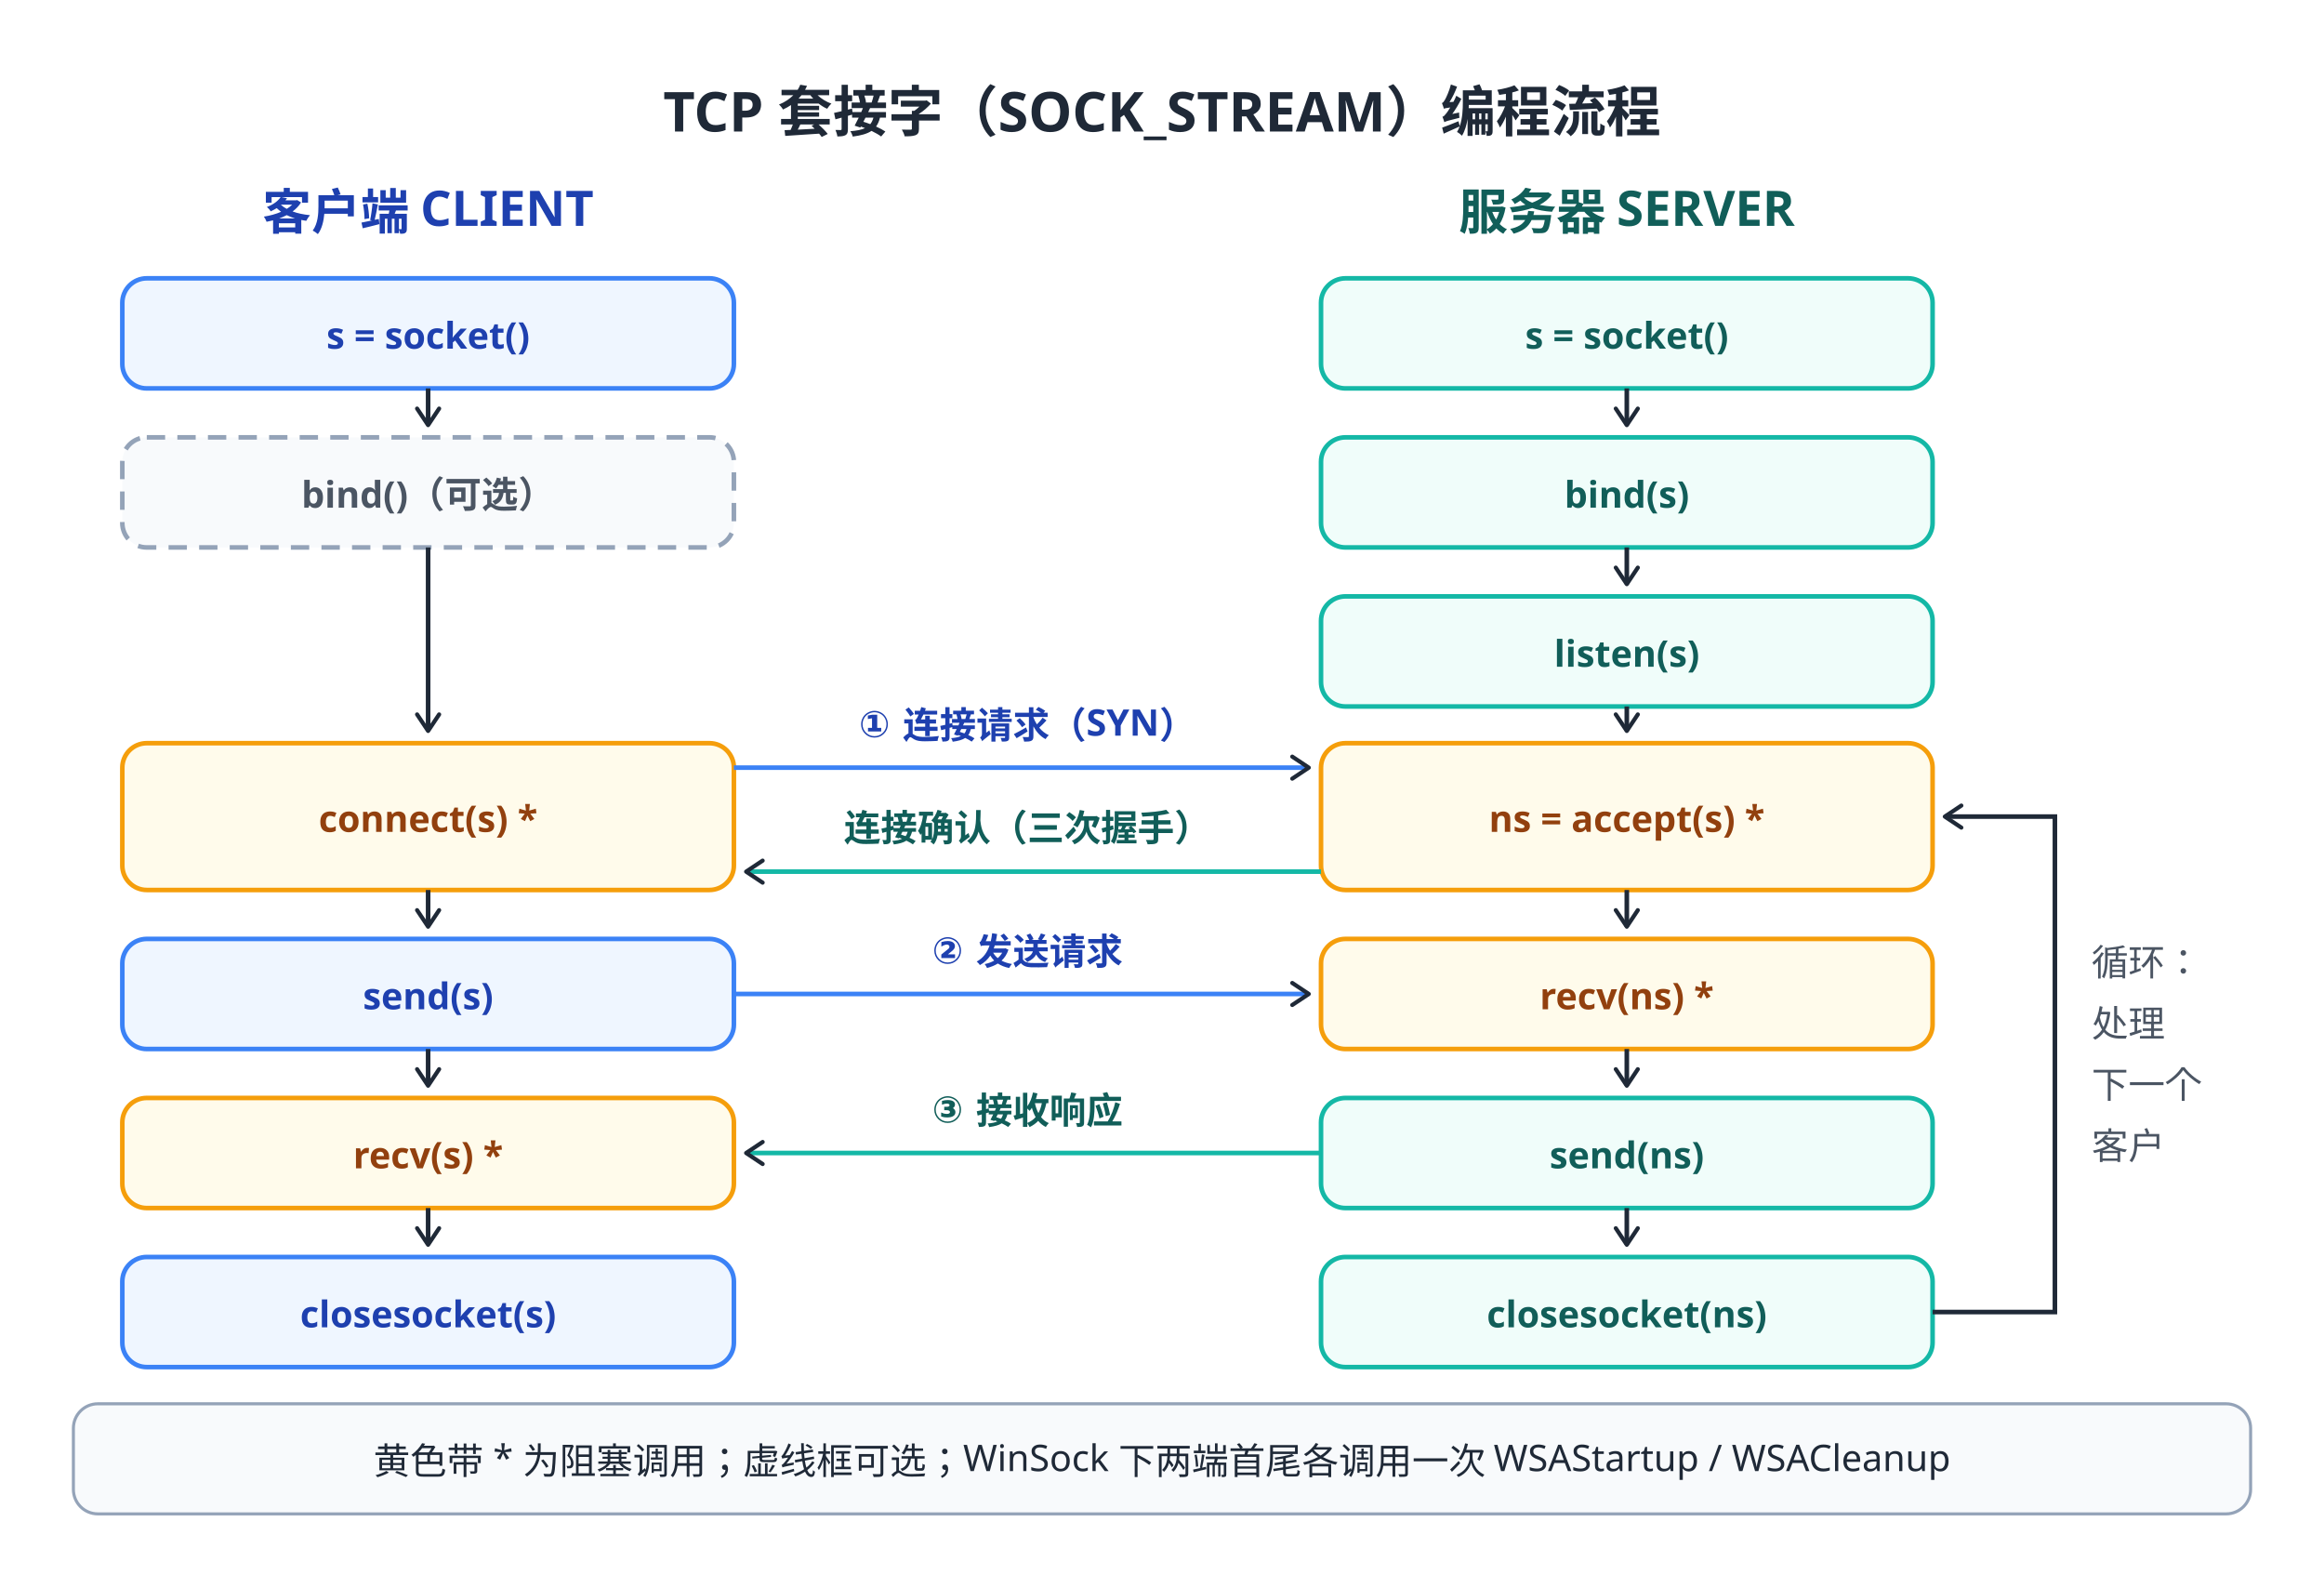
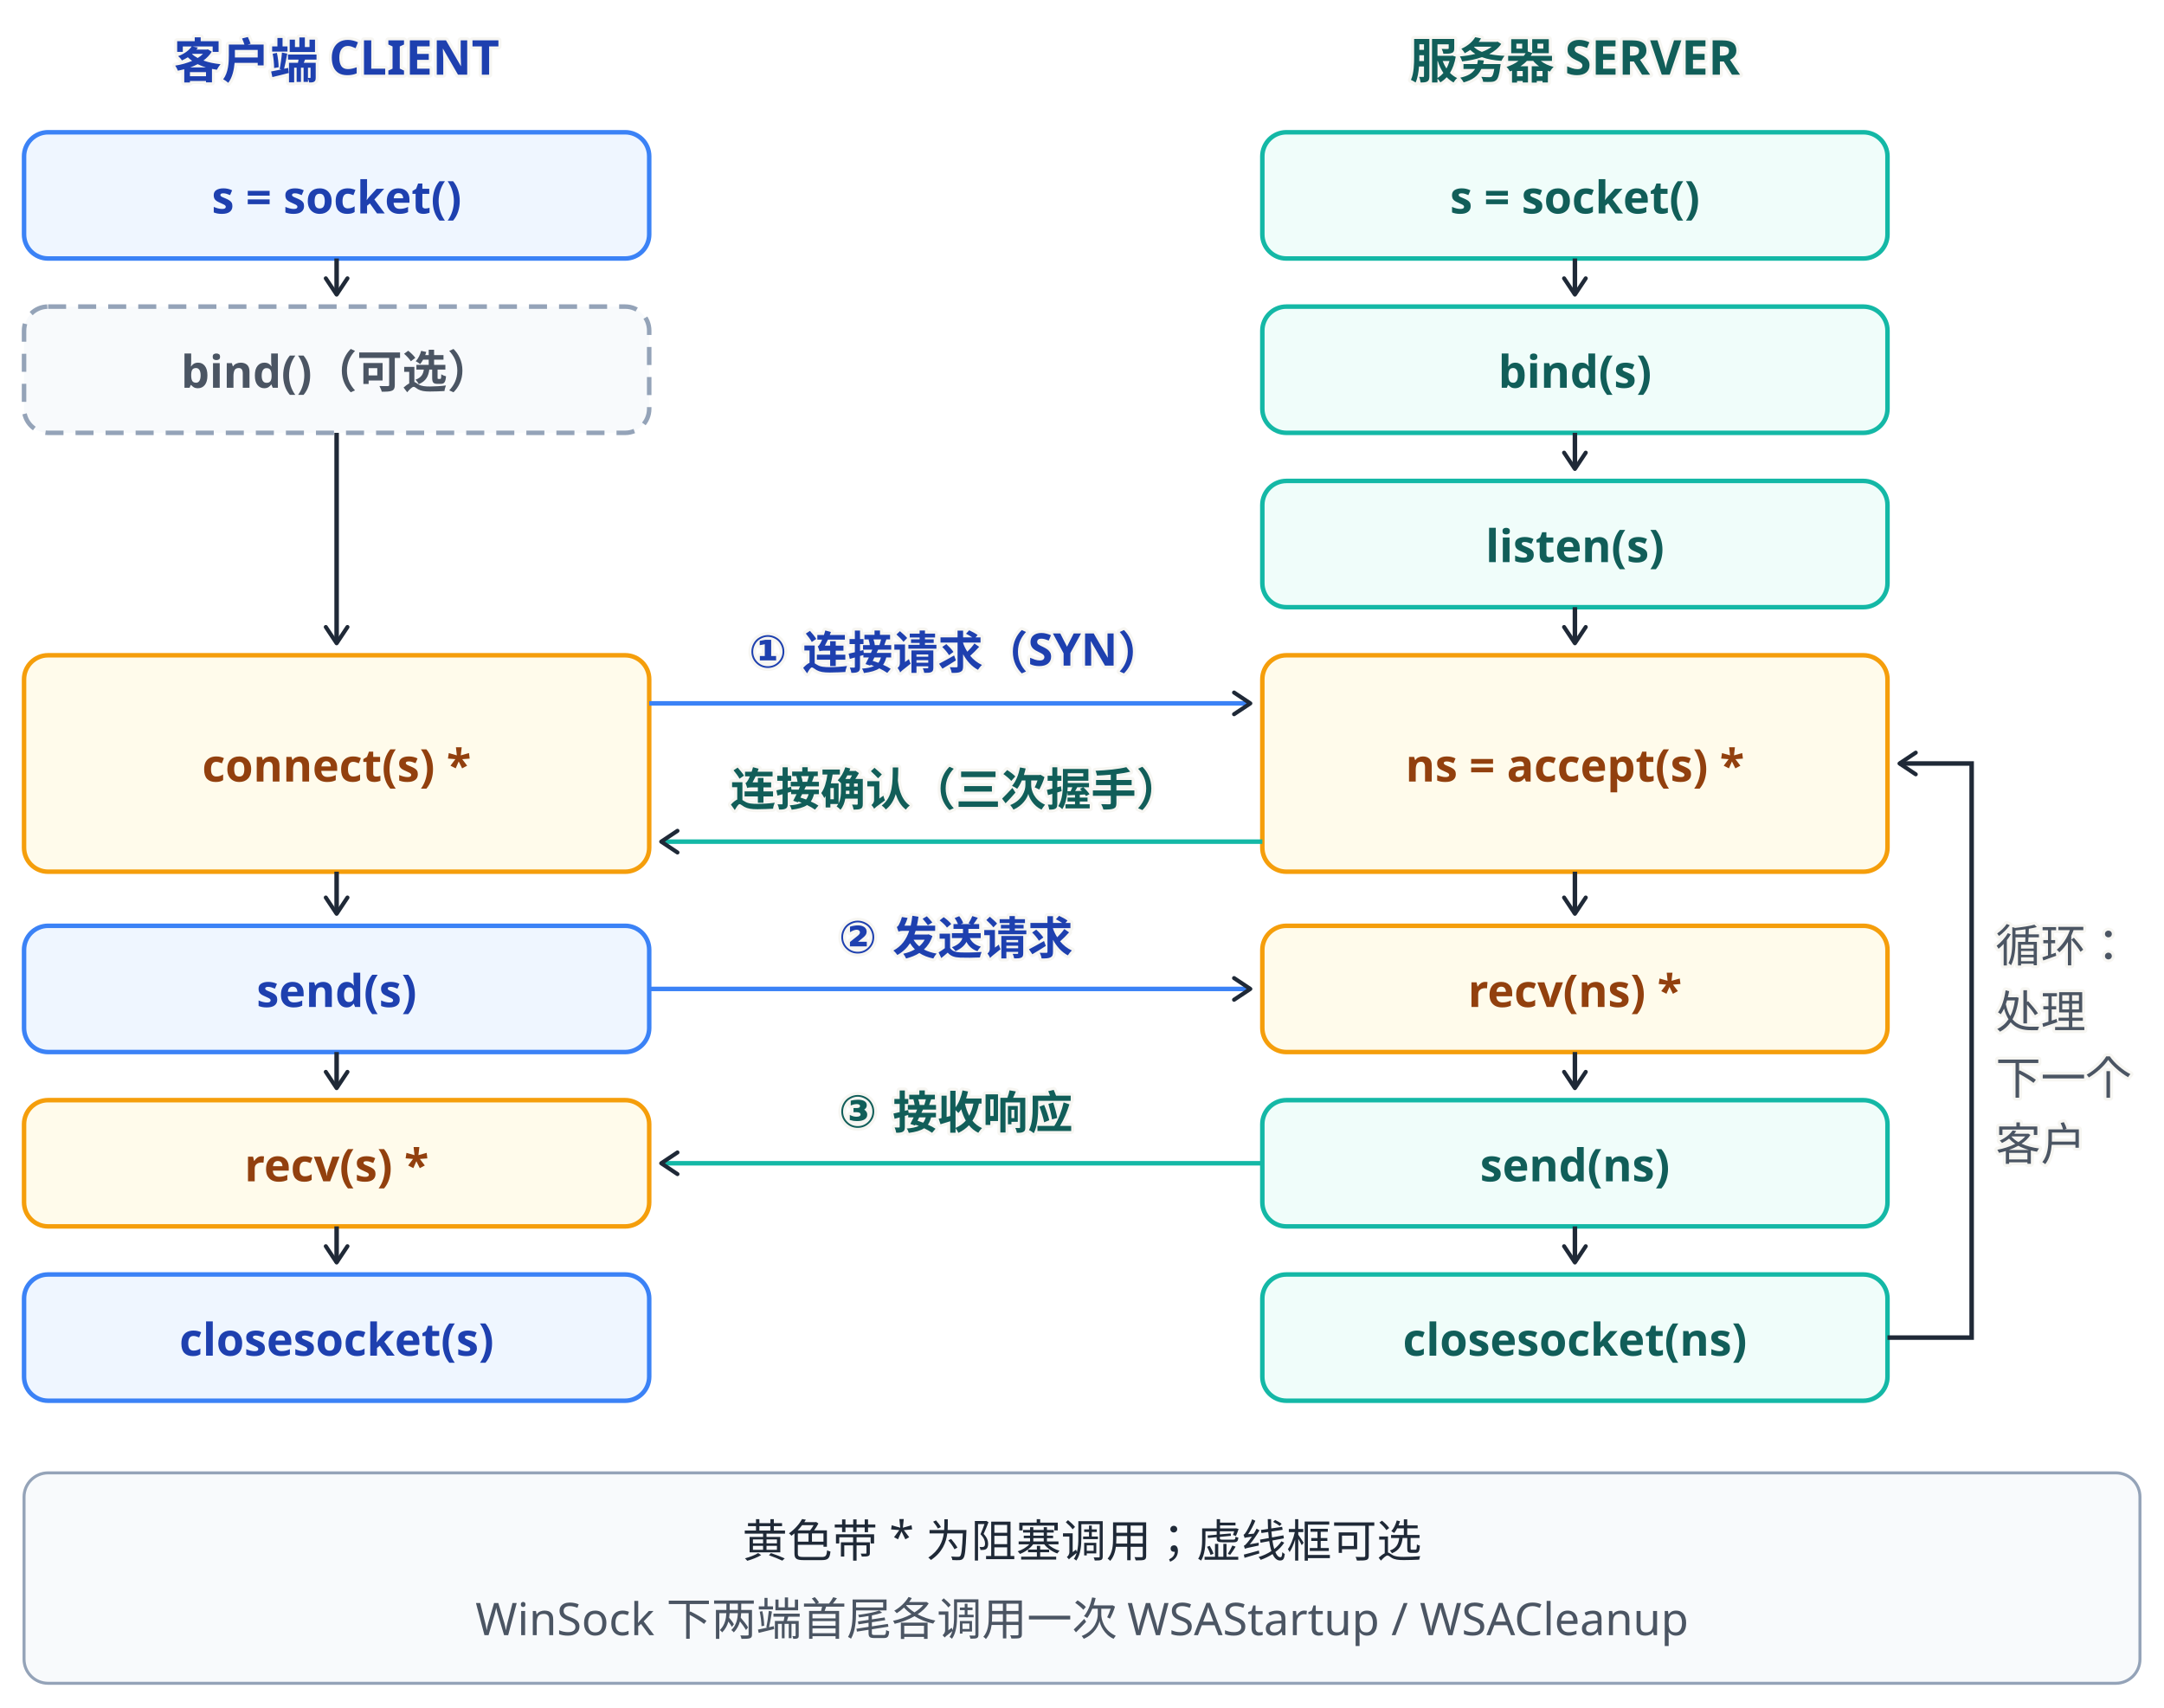
- <svg xmlns="http://www.w3.org/2000/svg" viewBox="0 1 760 519" width="760" height="519" role="img">
+ <svg xmlns="http://www.w3.org/2000/svg" viewBox="0 0 720 568" width="720" height="568" role="img">
  <defs>
    <marker id="socket-tcp-arrow" viewBox="0 0 10 10" refX="8" refY="5" markerWidth="6" markerHeight="6" orient="auto">
      <path d="M2 1L8 5L2 9" fill="none" stroke="#1f2937" stroke-width="1.5" stroke-linecap="round" stroke-linejoin="round" />
    </marker>
  </defs>
  <g font-family="'PingFang SC','Noto Sans SC','Microsoft YaHei',system-ui,sans-serif">
-     <text x="380" y="44" text-anchor="middle" font-size="18" font-weight="600" fill="#1f2937">TCP 套接字（SOCK_STREAM）编程流程</text>
-     <text x="140" y="76" text-anchor="middle" font-size="16" font-weight="600" fill="#1e40af">客户端 CLIENT</text>
-     <text x="532" y="76" text-anchor="middle" font-size="16" font-weight="600" fill="#115e59">服务器 SERVER</text>
+     <text x="112" y="26" text-anchor="middle" font-size="16" font-weight="600" fill="#1e40af" paint-order="stroke" stroke="#f7f6f2" stroke-width="2" stroke-linejoin="round">客户端 CLIENT</text>
+     <text x="524" y="26" text-anchor="middle" font-size="16" font-weight="600" fill="#115e59" paint-order="stroke" stroke="#f7f6f2" stroke-width="2" stroke-linejoin="round">服务器 SERVER</text>
    <g stroke-width="1.5">
-       <rect x="40" y="92" width="200" height="36" rx="8" fill="#eff6ff" stroke="#3b82f6" />
-       <rect x="40" y="144" width="200" height="36" rx="8" fill="#f8fafc" stroke="#94a3b8" stroke-dasharray="6 4" />
-       <rect x="40" y="244" width="200" height="48" rx="8" fill="#fffbeb" stroke="#f59e0b" />
-       <rect x="40" y="308" width="200" height="36" rx="8" fill="#eff6ff" stroke="#3b82f6" />
-       <rect x="40" y="360" width="200" height="36" rx="8" fill="#fffbeb" stroke="#f59e0b" />
-       <rect x="40" y="412" width="200" height="36" rx="8" fill="#eff6ff" stroke="#3b82f6" />
+       <rect x="8" y="44" width="208" height="42" rx="8" fill="#eff6ff" stroke="#3b82f6" />
+       <rect x="8" y="102" width="208" height="42" rx="8" fill="#f8fafc" stroke="#94a3b8" stroke-dasharray="6 4" />
+       <rect x="8" y="218" width="208" height="72" rx="8" fill="#fffbeb" stroke="#f59e0b" />
+       <rect x="8" y="308" width="208" height="42" rx="8" fill="#eff6ff" stroke="#3b82f6" />
+       <rect x="8" y="366" width="208" height="42" rx="8" fill="#fffbeb" stroke="#f59e0b" />
+       <rect x="8" y="424" width="208" height="42" rx="8" fill="#eff6ff" stroke="#3b82f6" />
    </g>
-     <g text-anchor="middle" font-size="12" font-weight="600">
-       <text x="140" y="115" fill="#1e40af">s = socket()</text>
-       <text x="140" y="167" fill="#4b5563">bind()（可选）</text>
-       <text x="140" y="273" fill="#92400e">connect(s) *</text>
-       <text x="140" y="331" fill="#1e40af">send(s)</text>
-       <text x="140" y="383" fill="#92400e">recv(s) *</text>
-       <text x="140" y="435" fill="#1e40af">closesocket(s)</text>
+     <g text-anchor="middle" font-size="15" font-weight="600">
+       <text x="112" y="71" fill="#1e40af">s = socket()</text>
+       <text x="112" y="129" fill="#4b5563">bind()（可选）</text>
+       <text x="112" y="260" fill="#92400e">connect(s) *</text>
+       <text x="112" y="335" fill="#1e40af">send(s)</text>
+       <text x="112" y="393" fill="#92400e">recv(s) *</text>
+       <text x="112" y="451" fill="#1e40af">closesocket(s)</text>
    </g>
    <g stroke-width="1.5">
-       <rect x="432" y="92" width="200" height="36" rx="8" fill="#f0fdfa" stroke="#14b8a6" />
-       <rect x="432" y="144" width="200" height="36" rx="8" fill="#f0fdfa" stroke="#14b8a6" />
-       <rect x="432" y="196" width="200" height="36" rx="8" fill="#f0fdfa" stroke="#14b8a6" />
-       <rect x="432" y="244" width="200" height="48" rx="8" fill="#fffbeb" stroke="#f59e0b" />
-       <rect x="432" y="308" width="200" height="36" rx="8" fill="#fffbeb" stroke="#f59e0b" />
-       <rect x="432" y="360" width="200" height="36" rx="8" fill="#f0fdfa" stroke="#14b8a6" />
-       <rect x="432" y="412" width="200" height="36" rx="8" fill="#f0fdfa" stroke="#14b8a6" />
+       <rect x="420" y="44" width="208" height="42" rx="8" fill="#f0fdfa" stroke="#14b8a6" />
+       <rect x="420" y="102" width="208" height="42" rx="8" fill="#f0fdfa" stroke="#14b8a6" />
+       <rect x="420" y="160" width="208" height="42" rx="8" fill="#f0fdfa" stroke="#14b8a6" />
+       <rect x="420" y="218" width="208" height="72" rx="8" fill="#fffbeb" stroke="#f59e0b" />
+       <rect x="420" y="308" width="208" height="42" rx="8" fill="#fffbeb" stroke="#f59e0b" />
+       <rect x="420" y="366" width="208" height="42" rx="8" fill="#f0fdfa" stroke="#14b8a6" />
+       <rect x="420" y="424" width="208" height="42" rx="8" fill="#f0fdfa" stroke="#14b8a6" />
    </g>
-     <g text-anchor="middle" font-size="12" font-weight="600">
-       <text x="532" y="115" fill="#115e59">s = socket()</text>
-       <text x="532" y="167" fill="#115e59">bind(s)</text>
-       <text x="532" y="219" fill="#115e59">listen(s)</text>
-       <text x="532" y="273" fill="#92400e">ns = accept(s) *</text>
-       <text x="532" y="331" fill="#92400e">recv(ns) *</text>
-       <text x="532" y="383" fill="#115e59">send(ns)</text>
-       <text x="532" y="435" fill="#115e59">closesocket(ns)</text>
+     <g text-anchor="middle" font-size="15" font-weight="600">
+       <text x="524" y="71" fill="#115e59">s = socket()</text>
+       <text x="524" y="129" fill="#115e59">bind(s)</text>
+       <text x="524" y="187" fill="#115e59">listen(s)</text>
+       <text x="524" y="260" fill="#92400e">ns = accept(s) *</text>
+       <text x="524" y="335" fill="#92400e">recv(ns) *</text>
+       <text x="524" y="393" fill="#115e59">send(ns)</text>
+       <text x="524" y="451" fill="#115e59">closesocket(ns)</text>
    </g>
    <g stroke="#1f2937" stroke-width="1.5" marker-end="url(#socket-tcp-arrow)">
-       <line x1="140" y1="128" x2="140" y2="140" />
-       <line x1="140" y1="180" x2="140" y2="240" />
-       <line x1="140" y1="292" x2="140" y2="304" />
-       <line x1="140" y1="344" x2="140" y2="356" />
-       <line x1="140" y1="396" x2="140" y2="408" />
-       <line x1="532" y1="128" x2="532" y2="140" />
-       <line x1="532" y1="180" x2="532" y2="192" />
-       <line x1="532" y1="232" x2="532" y2="240" />
-       <line x1="532" y1="292" x2="532" y2="304" />
-       <line x1="532" y1="344" x2="532" y2="356" />
-       <line x1="532" y1="396" x2="532" y2="408" />
+       <line x1="112" y1="86" x2="112" y2="98" />
+       <line x1="112" y1="144" x2="112" y2="214" />
+       <line x1="112" y1="290" x2="112" y2="304" />
+       <line x1="112" y1="350" x2="112" y2="362" />
+       <line x1="112" y1="408" x2="112" y2="420" />
+       <line x1="524" y1="86" x2="524" y2="98" />
+       <line x1="524" y1="144" x2="524" y2="156" />
+       <line x1="524" y1="202" x2="524" y2="214" />
+       <line x1="524" y1="290" x2="524" y2="304" />
+       <line x1="524" y1="350" x2="524" y2="362" />
+       <line x1="524" y1="408" x2="524" y2="420" />
    </g>
-     <path d="M632 430 H672 V268 H636" fill="none" stroke="#1f2937" stroke-width="1.5" marker-end="url(#socket-tcp-arrow)" />
-     <text x="684" y="320" text-anchor="start" font-size="12" font-weight="400" fill="#4b5563">循环：</text>
-     <text x="684" y="340" text-anchor="start" font-size="12" font-weight="400" fill="#4b5563">处理</text>
-     <text x="684" y="360" text-anchor="start" font-size="12" font-weight="400" fill="#4b5563">下一个</text>
-     <text x="684" y="380" text-anchor="start" font-size="12" font-weight="400" fill="#4b5563">客户</text>
-     <line x1="240" y1="252" x2="428" y2="252" stroke="#3b82f6" stroke-width="1.5" marker-end="url(#socket-tcp-arrow)" />
-     <text x="336" y="242" text-anchor="middle" font-size="12" font-weight="600" fill="#1e40af">① 连接请求（SYN）</text>
-     <line x1="432" y1="286" x2="244" y2="286" stroke="#14b8a6" stroke-width="1.5" marker-end="url(#socket-tcp-arrow)" />
-     <text x="336" y="276" text-anchor="middle" font-size="12" font-weight="600" fill="#115e59">连接确认（三次握手）</text>
-     <line x1="240" y1="326" x2="428" y2="326" stroke="#3b82f6" stroke-width="1.5" marker-end="url(#socket-tcp-arrow)" />
-     <text x="336" y="316" text-anchor="middle" font-size="12" font-weight="600" fill="#1e40af">② 发送请求</text>
-     <line x1="432" y1="378" x2="244" y2="378" stroke="#14b8a6" stroke-width="1.5" marker-end="url(#socket-tcp-arrow)" />
-     <text x="336" y="368" text-anchor="middle" font-size="12" font-weight="600" fill="#115e59">③ 接收响应</text>
-     <rect x="24" y="460" width="712" height="36" rx="8" fill="#f8fafc" stroke="#94a3b8" stroke-width="1" data-role="note" />
-     <text x="380" y="483" text-anchor="middle" font-size="12" font-weight="400" fill="#1f2937">黄色带 * 为阻塞调用；虚线框可选；WinSock 下两端首尾各调用一次 WSAStartup / WSACleanup</text>
+     <path d="M628 445 H656 V254 H632" fill="none" stroke="#1f2937" stroke-width="1.5" marker-end="url(#socket-tcp-arrow)" />
+     <text x="664" y="320" text-anchor="start" font-size="15" font-weight="400" fill="#4b5563" paint-order="stroke" stroke="#f7f6f2" stroke-width="2" stroke-linejoin="round">循环：</text>
+     <text x="664" y="342" text-anchor="start" font-size="15" font-weight="400" fill="#4b5563" paint-order="stroke" stroke="#f7f6f2" stroke-width="2" stroke-linejoin="round">处理</text>
+     <text x="664" y="364" text-anchor="start" font-size="15" font-weight="400" fill="#4b5563" paint-order="stroke" stroke="#f7f6f2" stroke-width="2" stroke-linejoin="round">下一个</text>
+     <text x="664" y="386" text-anchor="start" font-size="15" font-weight="400" fill="#4b5563" paint-order="stroke" stroke="#f7f6f2" stroke-width="2" stroke-linejoin="round">客户</text>
+     <line x1="216" y1="234" x2="416" y2="234" stroke="#3b82f6" stroke-width="1.5" marker-end="url(#socket-tcp-arrow)" />
+     <text x="318" y="222" text-anchor="middle" font-size="15" font-weight="600" fill="#1e40af" paint-order="stroke" stroke="#f7f6f2" stroke-width="2" stroke-linejoin="round">① 连接请求（SYN）</text>
+     <line x1="420" y1="280" x2="220" y2="280" stroke="#14b8a6" stroke-width="1.5" marker-end="url(#socket-tcp-arrow)" />
+     <text x="318" y="268" text-anchor="middle" font-size="15" font-weight="600" fill="#115e59" paint-order="stroke" stroke="#f7f6f2" stroke-width="2" stroke-linejoin="round">连接确认（三次握手）</text>
+     <line x1="216" y1="329" x2="416" y2="329" stroke="#3b82f6" stroke-width="1.5" marker-end="url(#socket-tcp-arrow)" />
+     <text x="318" y="317" text-anchor="middle" font-size="15" font-weight="600" fill="#1e40af" paint-order="stroke" stroke="#f7f6f2" stroke-width="2" stroke-linejoin="round">② 发送请求</text>
+     <line x1="420" y1="387" x2="220" y2="387" stroke="#14b8a6" stroke-width="1.5" marker-end="url(#socket-tcp-arrow)" />
+     <text x="318" y="375" text-anchor="middle" font-size="15" font-weight="600" fill="#115e59" paint-order="stroke" stroke="#f7f6f2" stroke-width="2" stroke-linejoin="round">③ 接收响应</text>
+     <rect x="8" y="490" width="704" height="70" rx="8" fill="#f8fafc" stroke="#94a3b8" stroke-width="1" data-role="note" />
+     <text x="360" y="518" text-anchor="middle" font-size="15" font-weight="400" fill="#1f2937">黄色带 * 为阻塞调用；虚线框可选</text>
+     <text x="360" y="544" text-anchor="middle" font-size="15" font-weight="400" fill="#4b5563">WinSock 下两端首尾各调用一次 WSAStartup / WSACleanup</text>
  </g>
</svg>
